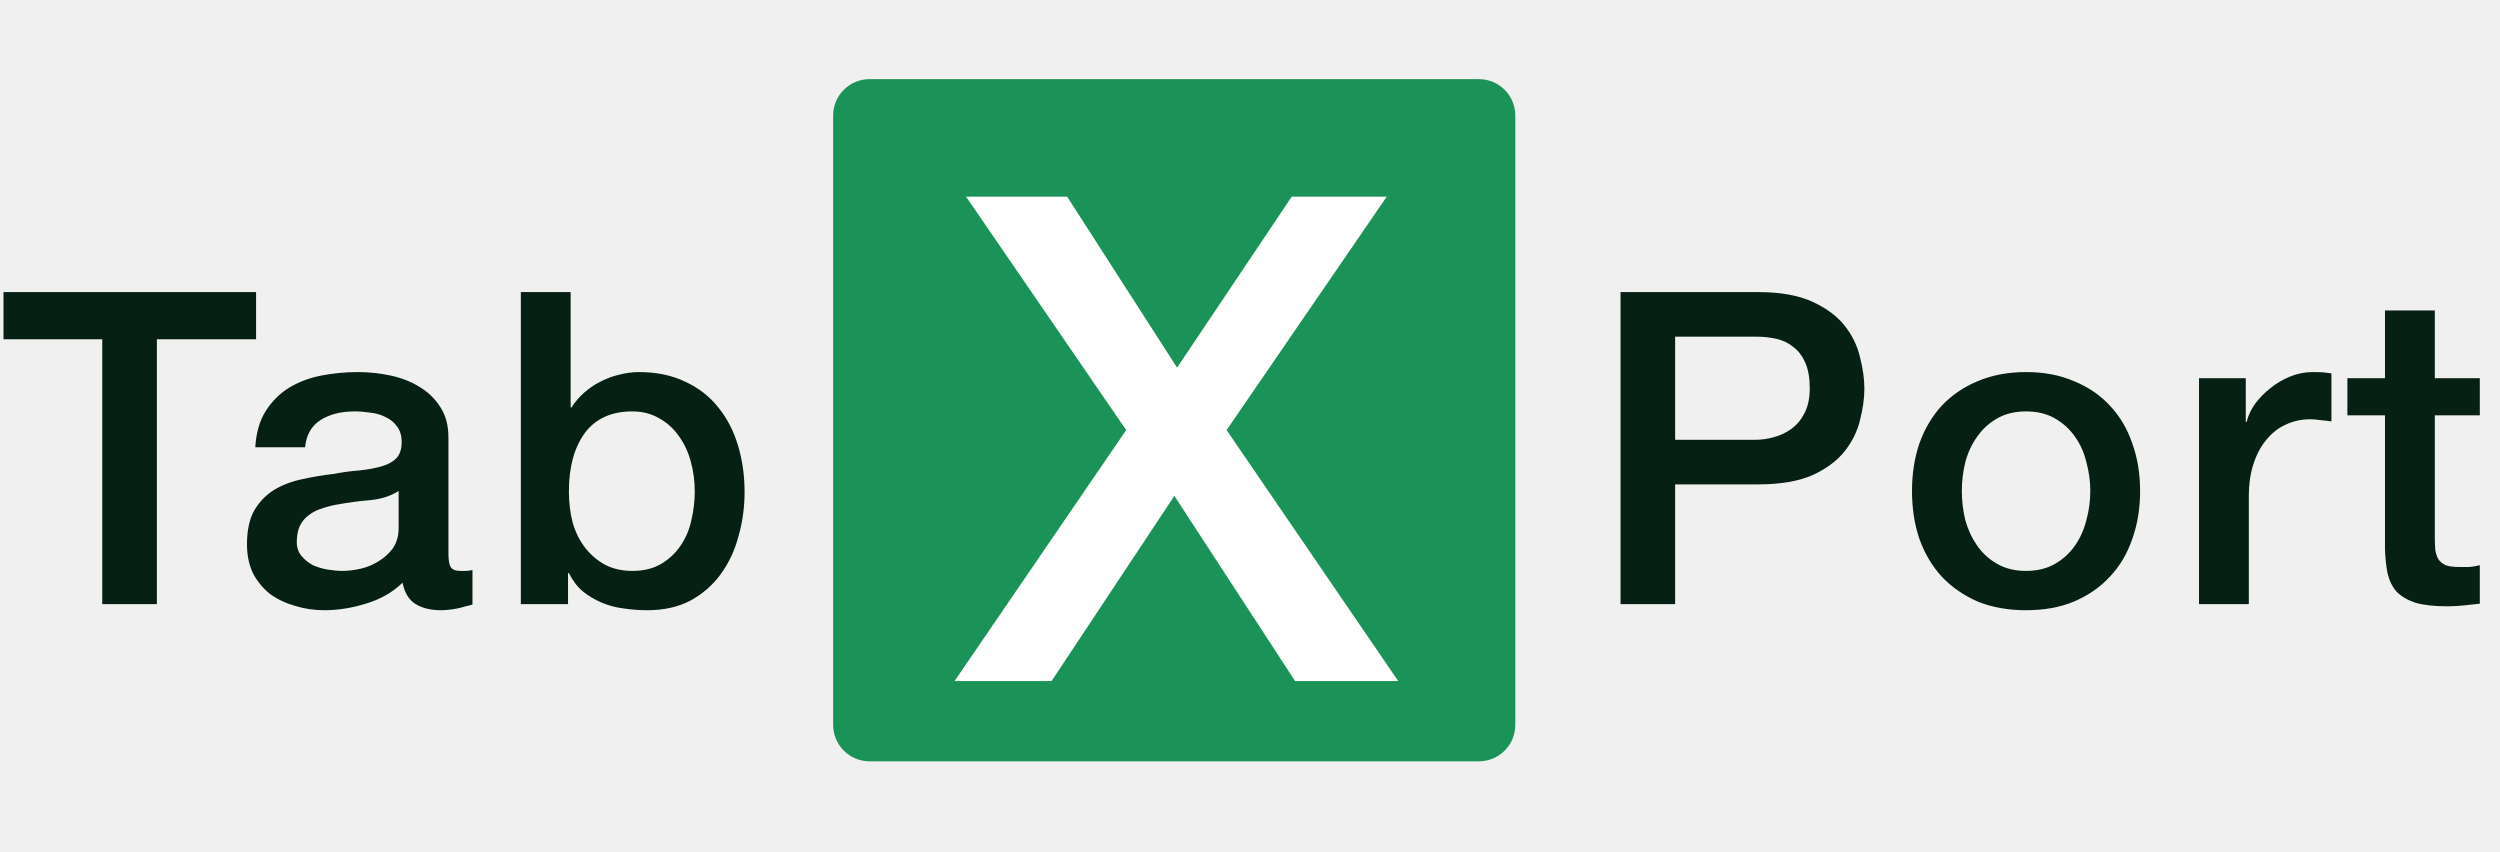
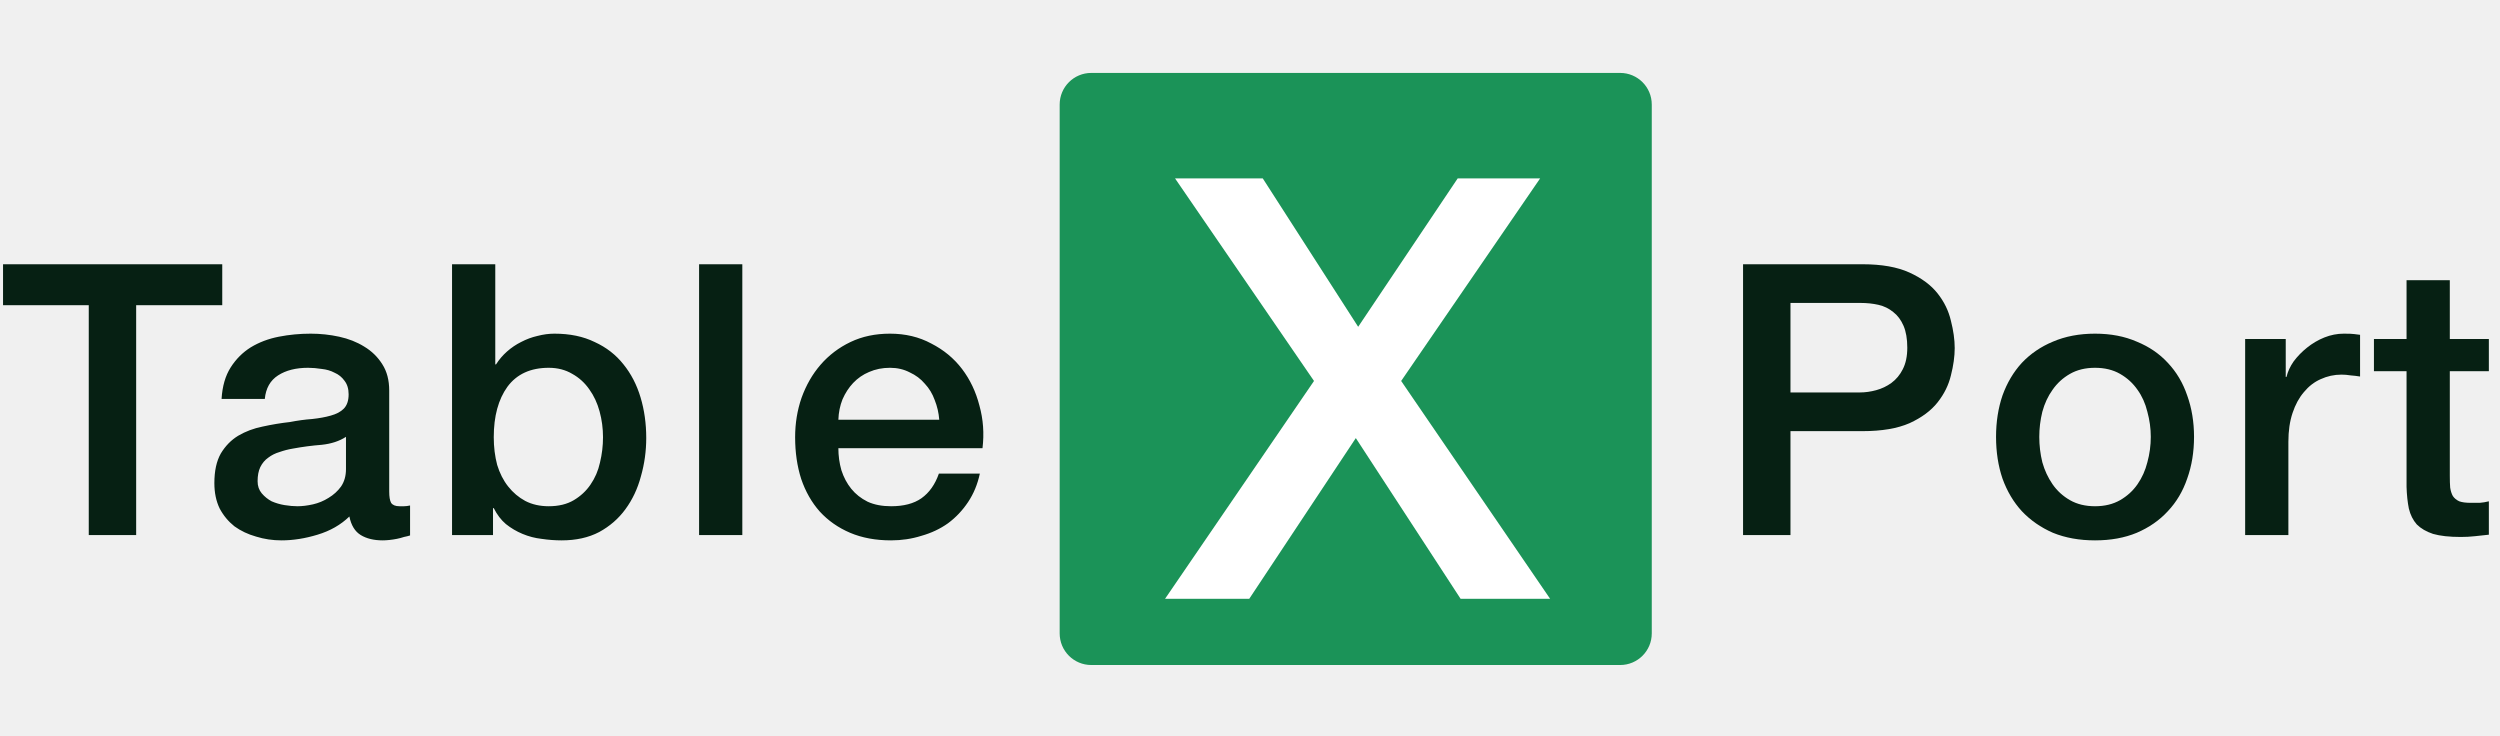
- <svg xmlns="http://www.w3.org/2000/svg" width="141" height="48" viewBox="0 0 141 48" fill="none">
-   <path d="M0.197 16.474H14.443V19.136H8.848V34.072H5.767V19.136H0.197V16.474ZM25.292 31.238C25.292 31.583 25.333 31.829 25.415 31.977C25.514 32.125 25.694 32.199 25.957 32.199C26.039 32.199 26.138 32.199 26.253 32.199C26.368 32.199 26.499 32.183 26.647 32.15V34.097C26.549 34.13 26.417 34.163 26.253 34.196C26.105 34.245 25.949 34.286 25.785 34.319C25.62 34.352 25.456 34.376 25.292 34.393C25.127 34.409 24.988 34.417 24.873 34.417C24.298 34.417 23.821 34.302 23.443 34.072C23.065 33.842 22.819 33.44 22.704 32.865C22.145 33.407 21.455 33.801 20.633 34.048C19.828 34.294 19.048 34.417 18.292 34.417C17.717 34.417 17.166 34.335 16.641 34.171C16.115 34.023 15.647 33.801 15.236 33.505C14.841 33.193 14.521 32.807 14.275 32.347C14.044 31.87 13.93 31.32 13.93 30.696C13.93 29.907 14.069 29.266 14.348 28.773C14.644 28.28 15.022 27.894 15.482 27.615C15.959 27.335 16.485 27.138 17.06 27.023C17.651 26.892 18.243 26.793 18.834 26.727C19.344 26.629 19.828 26.563 20.288 26.53C20.748 26.481 21.151 26.407 21.496 26.308C21.858 26.21 22.137 26.062 22.334 25.865C22.548 25.651 22.654 25.339 22.654 24.928C22.654 24.567 22.564 24.271 22.383 24.041C22.219 23.811 22.005 23.638 21.742 23.523C21.496 23.392 21.217 23.31 20.905 23.277C20.592 23.228 20.297 23.203 20.017 23.203C19.229 23.203 18.579 23.367 18.07 23.696C17.561 24.025 17.273 24.534 17.207 25.224H14.398C14.447 24.402 14.644 23.721 14.989 23.178C15.334 22.636 15.77 22.201 16.296 21.872C16.838 21.544 17.446 21.313 18.119 21.182C18.793 21.05 19.483 20.985 20.19 20.985C20.814 20.985 21.43 21.05 22.038 21.182C22.646 21.313 23.189 21.527 23.665 21.823C24.158 22.119 24.552 22.505 24.848 22.981C25.144 23.441 25.292 24.008 25.292 24.682V31.238ZM22.482 27.689C22.055 27.968 21.529 28.141 20.905 28.206C20.28 28.256 19.656 28.338 19.031 28.453C18.736 28.502 18.448 28.576 18.169 28.675C17.889 28.757 17.643 28.88 17.429 29.044C17.216 29.192 17.043 29.398 16.912 29.66C16.797 29.907 16.739 30.211 16.739 30.572C16.739 30.885 16.83 31.148 17.01 31.361C17.191 31.575 17.405 31.747 17.651 31.879C17.914 31.994 18.193 32.076 18.489 32.125C18.801 32.175 19.081 32.199 19.327 32.199C19.639 32.199 19.976 32.158 20.338 32.076C20.699 31.994 21.036 31.854 21.348 31.657C21.677 31.46 21.948 31.213 22.162 30.918C22.375 30.605 22.482 30.227 22.482 29.784V27.689ZM29.375 16.474H32.184V22.981H32.234C32.431 22.669 32.669 22.39 32.949 22.143C33.228 21.897 33.532 21.691 33.861 21.527C34.206 21.346 34.559 21.215 34.92 21.133C35.298 21.034 35.668 20.985 36.029 20.985C37.032 20.985 37.903 21.166 38.642 21.527C39.398 21.872 40.022 22.357 40.515 22.981C41.008 23.589 41.378 24.304 41.624 25.125C41.871 25.947 41.994 26.826 41.994 27.763C41.994 28.617 41.879 29.447 41.649 30.252C41.435 31.057 41.099 31.772 40.638 32.396C40.195 33.004 39.628 33.497 38.938 33.875C38.248 34.237 37.434 34.417 36.498 34.417C36.071 34.417 35.635 34.385 35.191 34.319C34.764 34.269 34.353 34.163 33.959 33.998C33.565 33.834 33.203 33.62 32.875 33.358C32.562 33.095 32.3 32.75 32.086 32.322H32.037V34.072H29.375V16.474ZM39.184 27.713C39.184 27.138 39.11 26.58 38.962 26.037C38.815 25.495 38.593 25.019 38.297 24.608C38.001 24.181 37.632 23.844 37.188 23.597C36.744 23.334 36.235 23.203 35.66 23.203C34.477 23.203 33.581 23.614 32.973 24.435C32.382 25.257 32.086 26.35 32.086 27.713C32.086 28.354 32.16 28.954 32.308 29.513C32.472 30.055 32.71 30.523 33.023 30.918C33.335 31.312 33.704 31.624 34.132 31.854C34.575 32.084 35.085 32.199 35.66 32.199C36.3 32.199 36.843 32.068 37.286 31.805C37.73 31.542 38.092 31.205 38.371 30.794C38.667 30.367 38.872 29.89 38.987 29.365C39.118 28.823 39.184 28.272 39.184 27.713Z" fill="#062013" />
-   <path d="M91.398 16.474H99.161C100.41 16.474 101.429 16.655 102.218 17.017C103.006 17.378 103.614 17.83 104.041 18.372C104.469 18.915 104.756 19.506 104.904 20.147C105.068 20.788 105.151 21.379 105.151 21.921C105.151 22.464 105.068 23.055 104.904 23.696C104.756 24.32 104.469 24.904 104.041 25.446C103.614 25.988 103.006 26.44 102.218 26.802C101.429 27.146 100.41 27.319 99.161 27.319H94.478V34.072H91.398V16.474ZM94.478 24.805H98.989C99.334 24.805 99.687 24.756 100.049 24.657C100.41 24.559 100.739 24.402 101.034 24.189C101.347 23.959 101.593 23.663 101.774 23.302C101.971 22.924 102.07 22.455 102.07 21.897C102.07 21.322 101.987 20.845 101.823 20.467C101.659 20.089 101.437 19.794 101.158 19.58C100.878 19.35 100.558 19.194 100.196 19.112C99.835 19.029 99.449 18.988 99.038 18.988H94.478V24.805ZM114.27 34.417C113.251 34.417 112.339 34.253 111.534 33.924C110.745 33.579 110.071 33.111 109.513 32.52C108.971 31.928 108.552 31.221 108.256 30.4C107.976 29.578 107.837 28.675 107.837 27.689C107.837 26.719 107.976 25.824 108.256 25.002C108.552 24.181 108.971 23.474 109.513 22.883C110.071 22.291 110.745 21.831 111.534 21.502C112.339 21.157 113.251 20.985 114.27 20.985C115.288 20.985 116.192 21.157 116.981 21.502C117.786 21.831 118.46 22.291 119.002 22.883C119.56 23.474 119.979 24.181 120.259 25.002C120.555 25.824 120.702 26.719 120.702 27.689C120.702 28.675 120.555 29.578 120.259 30.4C119.979 31.221 119.56 31.928 119.002 32.52C118.46 33.111 117.786 33.579 116.981 33.924C116.192 34.253 115.288 34.417 114.27 34.417ZM114.27 32.199C114.894 32.199 115.436 32.068 115.896 31.805C116.356 31.542 116.734 31.197 117.03 30.77C117.326 30.342 117.539 29.866 117.671 29.34C117.819 28.798 117.893 28.247 117.893 27.689C117.893 27.146 117.819 26.604 117.671 26.062C117.539 25.52 117.326 25.043 117.03 24.633C116.734 24.205 116.356 23.86 115.896 23.597C115.436 23.334 114.894 23.203 114.27 23.203C113.645 23.203 113.103 23.334 112.643 23.597C112.183 23.86 111.805 24.205 111.509 24.633C111.213 25.043 110.992 25.52 110.844 26.062C110.712 26.604 110.647 27.146 110.647 27.689C110.647 28.247 110.712 28.798 110.844 29.34C110.992 29.866 111.213 30.342 111.509 30.77C111.805 31.197 112.183 31.542 112.643 31.805C113.103 32.068 113.645 32.199 114.27 32.199ZM124.024 21.33H126.661V23.794H126.711C126.793 23.45 126.949 23.113 127.179 22.784C127.425 22.455 127.713 22.16 128.042 21.897C128.387 21.617 128.765 21.396 129.175 21.231C129.586 21.067 130.005 20.985 130.432 20.985C130.761 20.985 130.983 20.993 131.098 21.009C131.229 21.026 131.361 21.042 131.492 21.059V23.77C131.295 23.737 131.09 23.712 130.876 23.696C130.679 23.663 130.482 23.647 130.284 23.647C129.808 23.647 129.356 23.745 128.929 23.942C128.518 24.123 128.157 24.402 127.844 24.78C127.532 25.142 127.286 25.594 127.105 26.136C126.924 26.678 126.834 27.303 126.834 28.009V34.072H124.024V21.33ZM132.393 21.33H134.513V17.51H137.323V21.33H139.861V23.425H137.323V30.227C137.323 30.523 137.331 30.778 137.347 30.991C137.38 31.205 137.438 31.386 137.52 31.534C137.618 31.681 137.758 31.797 137.939 31.879C138.12 31.944 138.366 31.977 138.678 31.977C138.875 31.977 139.073 31.977 139.27 31.977C139.467 31.961 139.664 31.928 139.861 31.879V34.048C139.549 34.081 139.245 34.113 138.949 34.146C138.654 34.179 138.35 34.196 138.037 34.196C137.298 34.196 136.698 34.13 136.238 33.998C135.795 33.85 135.441 33.645 135.178 33.382C134.932 33.103 134.759 32.758 134.661 32.347C134.579 31.936 134.529 31.468 134.513 30.942V23.425H132.393V21.33Z" fill="#062013" />
-   <rect x="46.989" y="4.463" width="38.475" height="38.475" rx="2.054" fill="#1B9358" />
-   <path d="M54.487 11.093H60.188L66.387 20.736L72.853 11.093H78.21L69.18 24.256L78.86 38.413H73.044L66.234 27.967L59.308 38.413H53.836L63.517 24.256L54.487 11.093Z" fill="white" />
+ <svg xmlns="http://www.w3.org/2000/svg" width="153" height="45" viewBox="0 0 153 45" fill="none">
+   <path d="M0.186 16.172H13.602V18.679H8.333V32.746H5.432V18.679H0.186V16.172ZM23.82 30.077C23.82 30.402 23.858 30.634 23.936 30.773C24.029 30.912 24.199 30.982 24.446 30.982C24.524 30.982 24.617 30.982 24.725 30.982C24.833 30.982 24.957 30.966 25.096 30.936V32.769C25.003 32.8 24.88 32.831 24.725 32.862C24.586 32.909 24.439 32.947 24.284 32.978C24.129 33.009 23.974 33.032 23.82 33.048C23.665 33.063 23.533 33.071 23.425 33.071C22.884 33.071 22.435 32.963 22.079 32.746C21.723 32.529 21.491 32.15 21.382 31.609C20.856 32.119 20.206 32.491 19.433 32.723C18.674 32.955 17.939 33.071 17.227 33.071C16.686 33.071 16.167 32.994 15.672 32.839C15.177 32.7 14.736 32.491 14.349 32.212C13.978 31.918 13.676 31.555 13.444 31.121C13.227 30.672 13.119 30.154 13.119 29.566C13.119 28.823 13.25 28.22 13.513 27.755C13.792 27.291 14.148 26.927 14.581 26.665C15.03 26.401 15.525 26.216 16.067 26.107C16.624 25.984 17.181 25.891 17.738 25.829C18.218 25.736 18.674 25.674 19.108 25.643C19.541 25.597 19.92 25.527 20.245 25.434C20.585 25.341 20.849 25.202 21.034 25.016C21.235 24.815 21.336 24.521 21.336 24.134C21.336 23.794 21.251 23.515 21.081 23.299C20.926 23.082 20.725 22.919 20.477 22.811C20.245 22.687 19.982 22.61 19.688 22.579C19.394 22.533 19.115 22.509 18.852 22.509C18.109 22.509 17.498 22.664 17.018 22.974C16.539 23.283 16.268 23.763 16.206 24.413H13.56C13.606 23.639 13.792 22.997 14.117 22.486C14.442 21.976 14.852 21.566 15.347 21.256C15.858 20.947 16.43 20.73 17.065 20.606C17.699 20.482 18.349 20.42 19.015 20.42C19.603 20.42 20.183 20.482 20.756 20.606C21.328 20.73 21.839 20.931 22.288 21.21C22.752 21.488 23.123 21.852 23.402 22.3C23.68 22.734 23.82 23.268 23.82 23.902V30.077ZM21.174 26.734C20.771 26.997 20.276 27.16 19.688 27.222C19.1 27.268 18.512 27.345 17.924 27.454C17.645 27.5 17.374 27.57 17.111 27.663C16.848 27.74 16.616 27.856 16.415 28.011C16.214 28.15 16.051 28.343 15.928 28.591C15.819 28.823 15.765 29.11 15.765 29.45C15.765 29.744 15.85 29.992 16.02 30.193C16.191 30.394 16.392 30.556 16.624 30.68C16.872 30.788 17.134 30.866 17.413 30.912C17.707 30.959 17.97 30.982 18.202 30.982C18.496 30.982 18.814 30.943 19.154 30.866C19.494 30.788 19.812 30.657 20.106 30.471C20.415 30.286 20.671 30.053 20.872 29.775C21.073 29.481 21.174 29.125 21.174 28.707V26.734ZM27.665 16.172H30.311V22.3H30.358C30.544 22.006 30.768 21.743 31.031 21.511C31.294 21.279 31.58 21.086 31.89 20.931C32.215 20.761 32.547 20.637 32.888 20.56C33.244 20.467 33.592 20.42 33.932 20.42C34.876 20.42 35.697 20.591 36.393 20.931C37.105 21.256 37.693 21.712 38.157 22.3C38.621 22.873 38.97 23.546 39.202 24.32C39.434 25.094 39.55 25.922 39.55 26.804C39.55 27.608 39.441 28.39 39.225 29.148C39.024 29.906 38.706 30.58 38.273 31.168C37.855 31.74 37.322 32.205 36.672 32.56C36.022 32.901 35.256 33.071 34.373 33.071C33.971 33.071 33.561 33.04 33.143 32.978C32.741 32.932 32.354 32.831 31.983 32.676C31.611 32.522 31.271 32.321 30.961 32.073C30.667 31.825 30.42 31.5 30.218 31.098H30.172V32.746H27.665V16.172ZM36.904 26.757C36.904 26.216 36.834 25.689 36.695 25.179C36.556 24.668 36.347 24.219 36.068 23.832C35.789 23.43 35.441 23.113 35.023 22.881C34.606 22.633 34.126 22.509 33.584 22.509C32.47 22.509 31.627 22.896 31.054 23.67C30.497 24.444 30.218 25.473 30.218 26.757C30.218 27.361 30.288 27.926 30.427 28.452C30.582 28.962 30.806 29.404 31.101 29.775C31.395 30.146 31.743 30.44 32.145 30.657C32.563 30.874 33.043 30.982 33.584 30.982C34.188 30.982 34.699 30.858 35.116 30.611C35.534 30.363 35.875 30.046 36.138 29.659C36.416 29.256 36.61 28.808 36.718 28.312C36.842 27.802 36.904 27.284 36.904 26.757ZM42.784 16.172H45.43V32.746H42.784V16.172ZM57.482 25.689C57.451 25.272 57.358 24.869 57.204 24.483C57.065 24.096 56.863 23.763 56.6 23.484C56.353 23.19 56.043 22.958 55.672 22.788C55.316 22.602 54.913 22.509 54.465 22.509C54.001 22.509 53.575 22.595 53.188 22.765C52.817 22.919 52.492 23.144 52.213 23.438C51.95 23.716 51.733 24.049 51.563 24.436C51.408 24.823 51.323 25.241 51.308 25.689H57.482ZM51.308 27.43C51.308 27.895 51.37 28.343 51.493 28.777C51.633 29.21 51.834 29.589 52.097 29.914C52.36 30.239 52.693 30.502 53.095 30.703C53.498 30.889 53.977 30.982 54.534 30.982C55.308 30.982 55.927 30.82 56.391 30.494C56.871 30.154 57.227 29.651 57.459 28.986H59.966C59.827 29.636 59.587 30.216 59.246 30.727C58.906 31.237 58.496 31.671 58.016 32.026C57.536 32.367 56.995 32.622 56.391 32.792C55.803 32.978 55.184 33.071 54.534 33.071C53.59 33.071 52.755 32.916 52.027 32.607C51.3 32.297 50.681 31.864 50.17 31.307C49.675 30.75 49.296 30.084 49.033 29.311C48.785 28.537 48.662 27.686 48.662 26.757C48.662 25.906 48.793 25.102 49.056 24.343C49.335 23.57 49.722 22.896 50.217 22.324C50.727 21.736 51.339 21.271 52.051 20.931C52.763 20.591 53.567 20.42 54.465 20.42C55.409 20.42 56.252 20.622 56.995 21.024C57.753 21.411 58.38 21.929 58.875 22.579C59.37 23.229 59.726 23.98 59.943 24.831C60.175 25.666 60.237 26.533 60.129 27.43H51.308Z" fill="#062013" />
+   <path d="M106.675 16.172H113.987C115.163 16.172 116.123 16.343 116.865 16.683C117.608 17.024 118.181 17.449 118.583 17.96C118.986 18.471 119.256 19.028 119.396 19.631C119.55 20.235 119.628 20.792 119.628 21.302C119.628 21.813 119.55 22.37 119.396 22.974C119.256 23.562 118.986 24.111 118.583 24.622C118.181 25.132 117.608 25.558 116.865 25.898C116.123 26.223 115.163 26.386 113.987 26.386H109.577V32.746H106.675V16.172ZM109.577 24.018H113.825C114.15 24.018 114.482 23.972 114.823 23.879C115.163 23.786 115.473 23.639 115.751 23.438C116.045 23.221 116.277 22.943 116.448 22.602C116.633 22.246 116.726 21.805 116.726 21.279C116.726 20.738 116.649 20.289 116.494 19.933C116.339 19.577 116.13 19.298 115.867 19.097C115.604 18.881 115.303 18.734 114.962 18.656C114.622 18.579 114.258 18.54 113.871 18.54H109.577V24.018ZM128.216 33.071C127.257 33.071 126.398 32.916 125.64 32.607C124.897 32.282 124.262 31.841 123.736 31.284C123.225 30.727 122.831 30.061 122.552 29.288C122.289 28.514 122.158 27.663 122.158 26.734C122.158 25.821 122.289 24.978 122.552 24.204C122.831 23.43 123.225 22.765 123.736 22.208C124.262 21.651 124.897 21.217 125.64 20.908C126.398 20.583 127.257 20.42 128.216 20.42C129.176 20.42 130.027 20.583 130.77 20.908C131.528 21.217 132.162 21.651 132.673 22.208C133.199 22.765 133.594 23.43 133.857 24.204C134.135 24.978 134.275 25.821 134.275 26.734C134.275 27.663 134.135 28.514 133.857 29.288C133.594 30.061 133.199 30.727 132.673 31.284C132.162 31.841 131.528 32.282 130.77 32.607C130.027 32.916 129.176 33.071 128.216 33.071ZM128.216 30.982C128.804 30.982 129.315 30.858 129.748 30.611C130.181 30.363 130.537 30.038 130.816 29.636C131.094 29.233 131.296 28.785 131.419 28.289C131.559 27.779 131.628 27.26 131.628 26.734C131.628 26.223 131.559 25.713 131.419 25.202C131.296 24.691 131.094 24.243 130.816 23.856C130.537 23.453 130.181 23.128 129.748 22.881C129.315 22.633 128.804 22.509 128.216 22.509C127.628 22.509 127.117 22.633 126.684 22.881C126.251 23.128 125.895 23.453 125.616 23.856C125.338 24.243 125.129 24.691 124.99 25.202C124.866 25.713 124.804 26.223 124.804 26.734C124.804 27.26 124.866 27.779 124.99 28.289C125.129 28.785 125.338 29.233 125.616 29.636C125.895 30.038 126.251 30.363 126.684 30.611C127.117 30.858 127.628 30.982 128.216 30.982ZM137.403 20.745H139.887V23.067H139.933C140.011 22.742 140.158 22.424 140.374 22.115C140.606 21.805 140.877 21.527 141.187 21.279C141.512 21.016 141.868 20.807 142.254 20.652C142.641 20.498 143.036 20.42 143.438 20.42C143.748 20.42 143.957 20.428 144.065 20.444C144.189 20.459 144.313 20.474 144.436 20.49V23.043C144.251 23.012 144.057 22.989 143.856 22.974C143.67 22.943 143.485 22.927 143.299 22.927C142.85 22.927 142.425 23.02 142.022 23.206C141.635 23.376 141.295 23.639 141.001 23.995C140.707 24.335 140.475 24.761 140.305 25.272C140.134 25.782 140.049 26.37 140.049 27.036V32.746H137.403V20.745ZM145.285 20.745H147.281V17.147H149.928V20.745H152.318V22.718H149.928V29.125C149.928 29.404 149.935 29.643 149.951 29.845C149.982 30.046 150.036 30.216 150.113 30.355C150.206 30.494 150.338 30.603 150.508 30.68C150.678 30.742 150.91 30.773 151.204 30.773C151.39 30.773 151.576 30.773 151.761 30.773C151.947 30.758 152.133 30.727 152.318 30.68V32.723C152.024 32.754 151.738 32.785 151.46 32.816C151.181 32.847 150.895 32.862 150.601 32.862C149.904 32.862 149.339 32.8 148.906 32.676C148.488 32.537 148.156 32.344 147.908 32.096C147.676 31.833 147.513 31.508 147.421 31.121C147.343 30.734 147.297 30.293 147.281 29.798V22.718H145.285V20.745Z" fill="#062013" />
+   <rect x="64.852" y="4.463" width="36.236" height="36.236" rx="1.934" fill="#1B9358" />
+   <path d="M71.913 10.919H77.282L83.12 20L89.21 10.919H94.255L85.751 23.315L94.868 36.648H89.39L82.976 26.811L76.453 36.648H71.3L80.417 23.315L71.913 10.919Z" fill="white" />
</svg>
